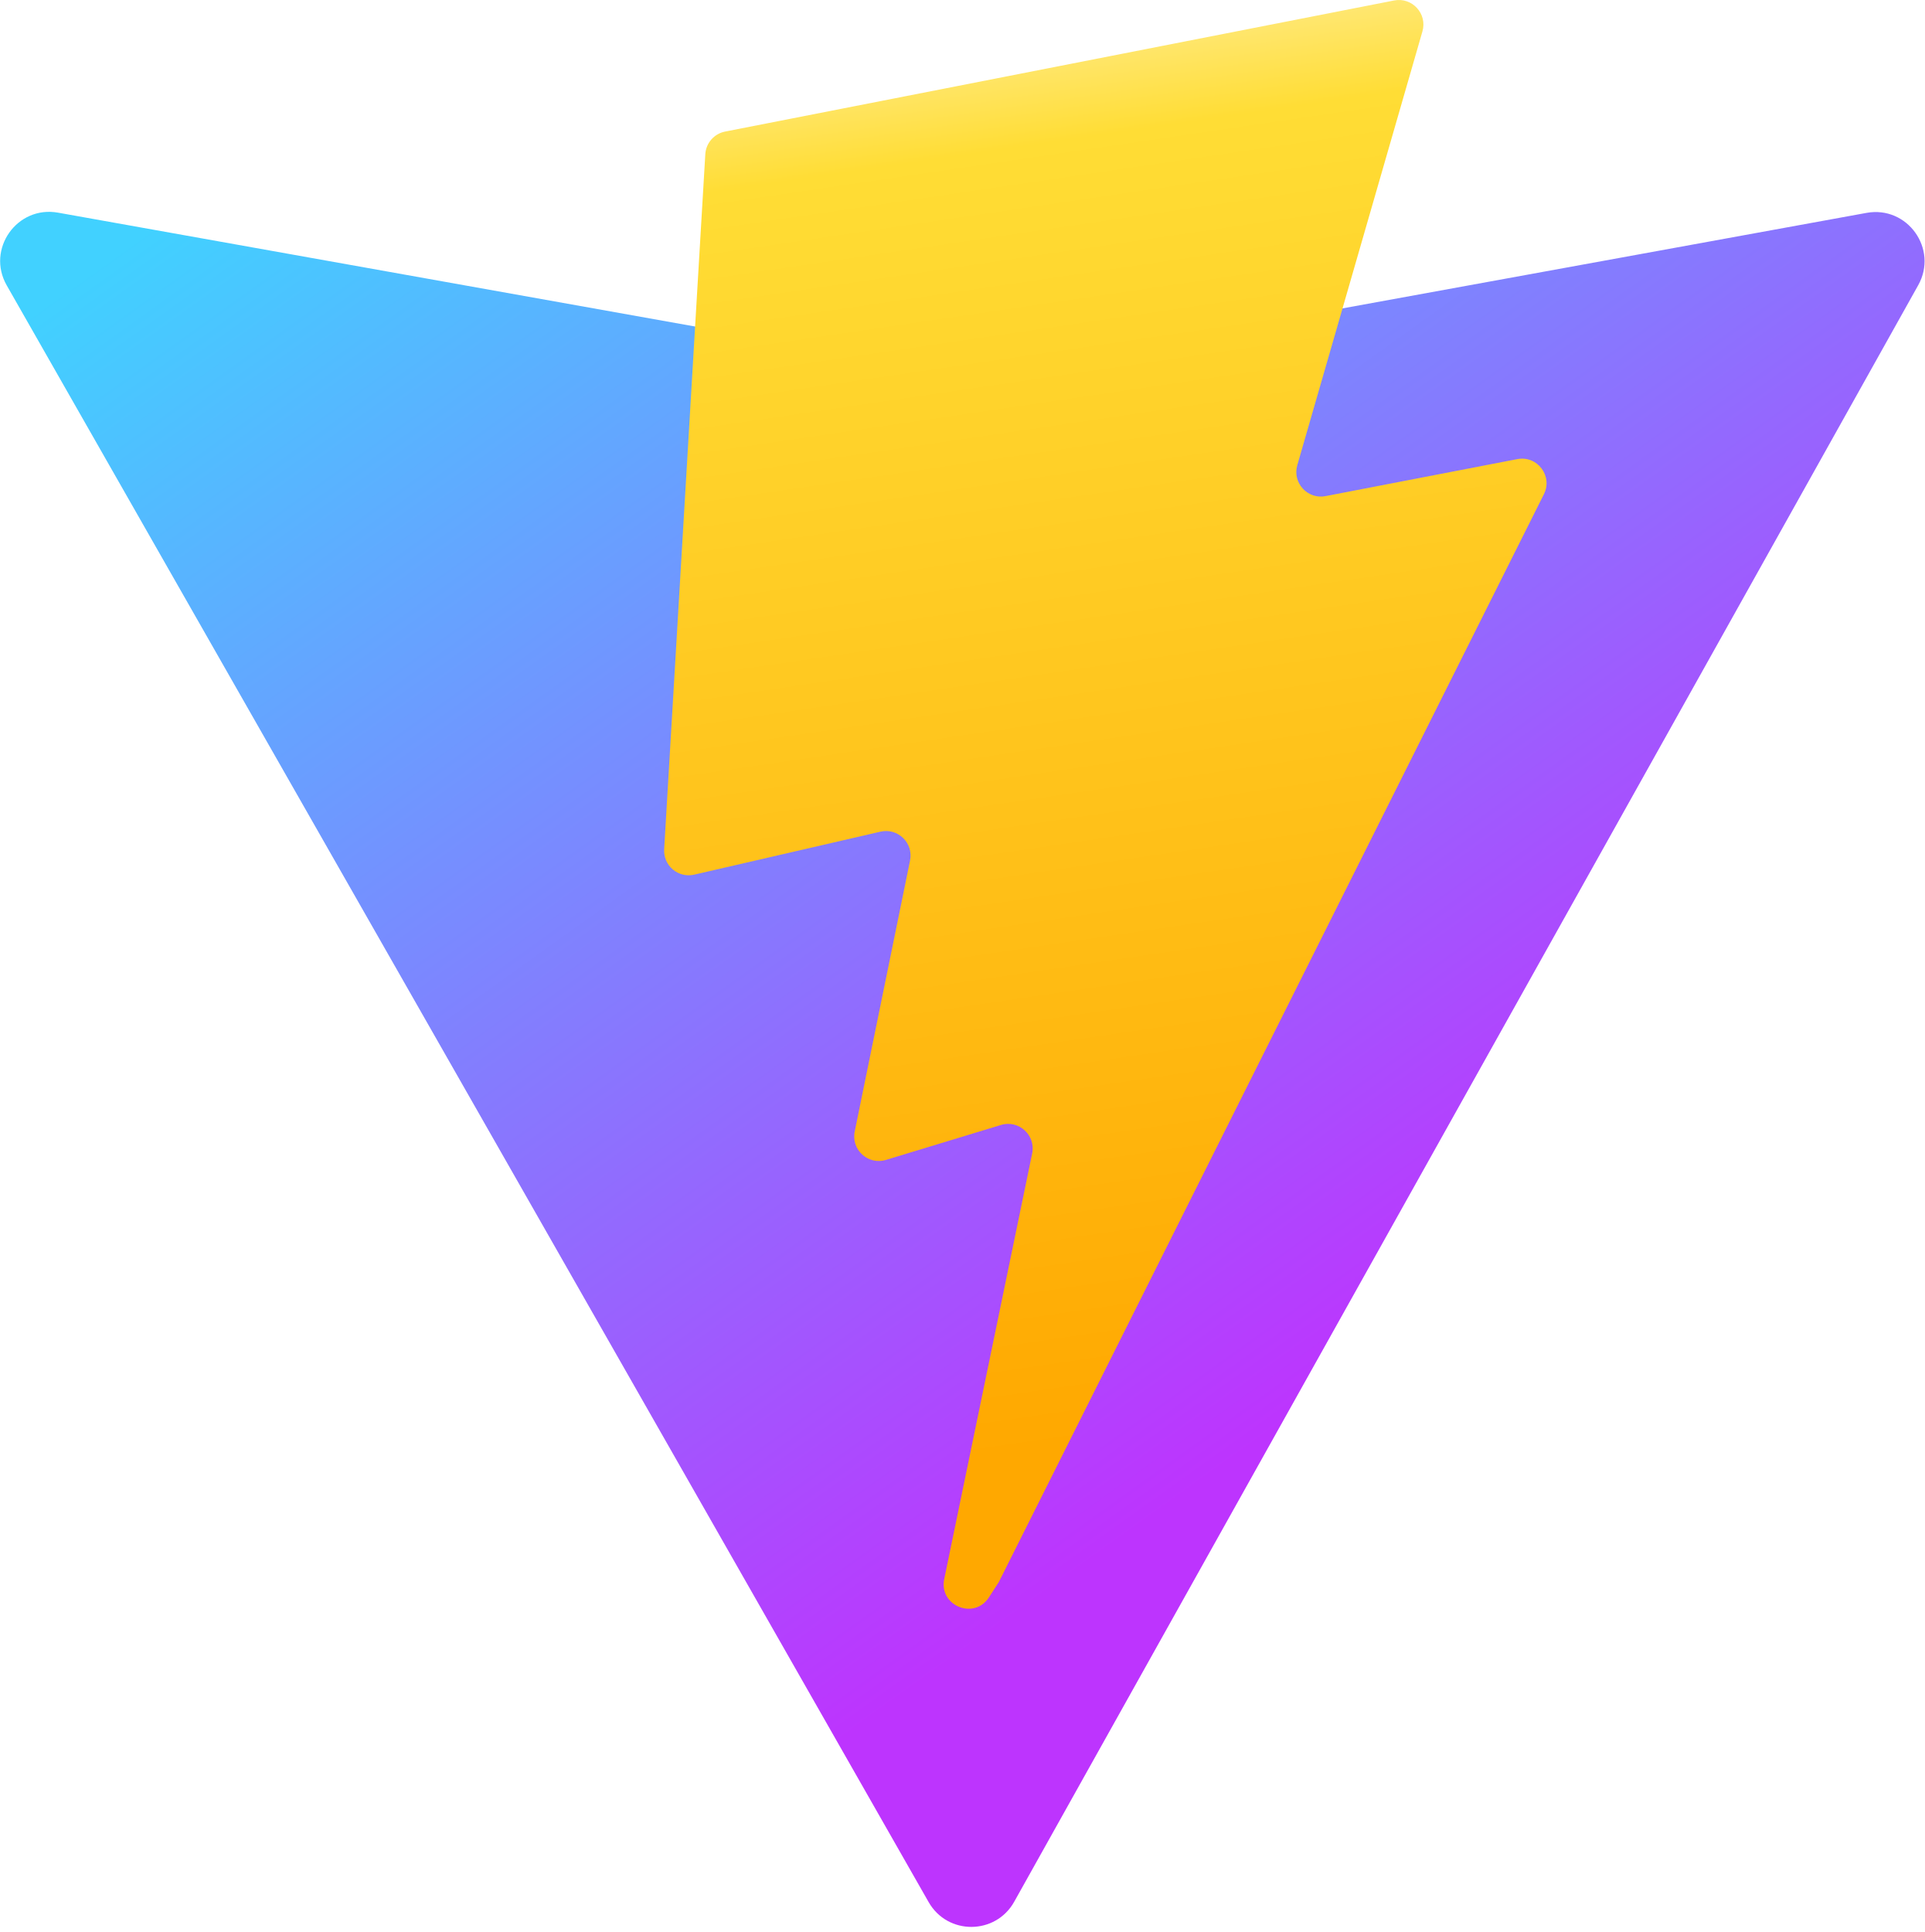
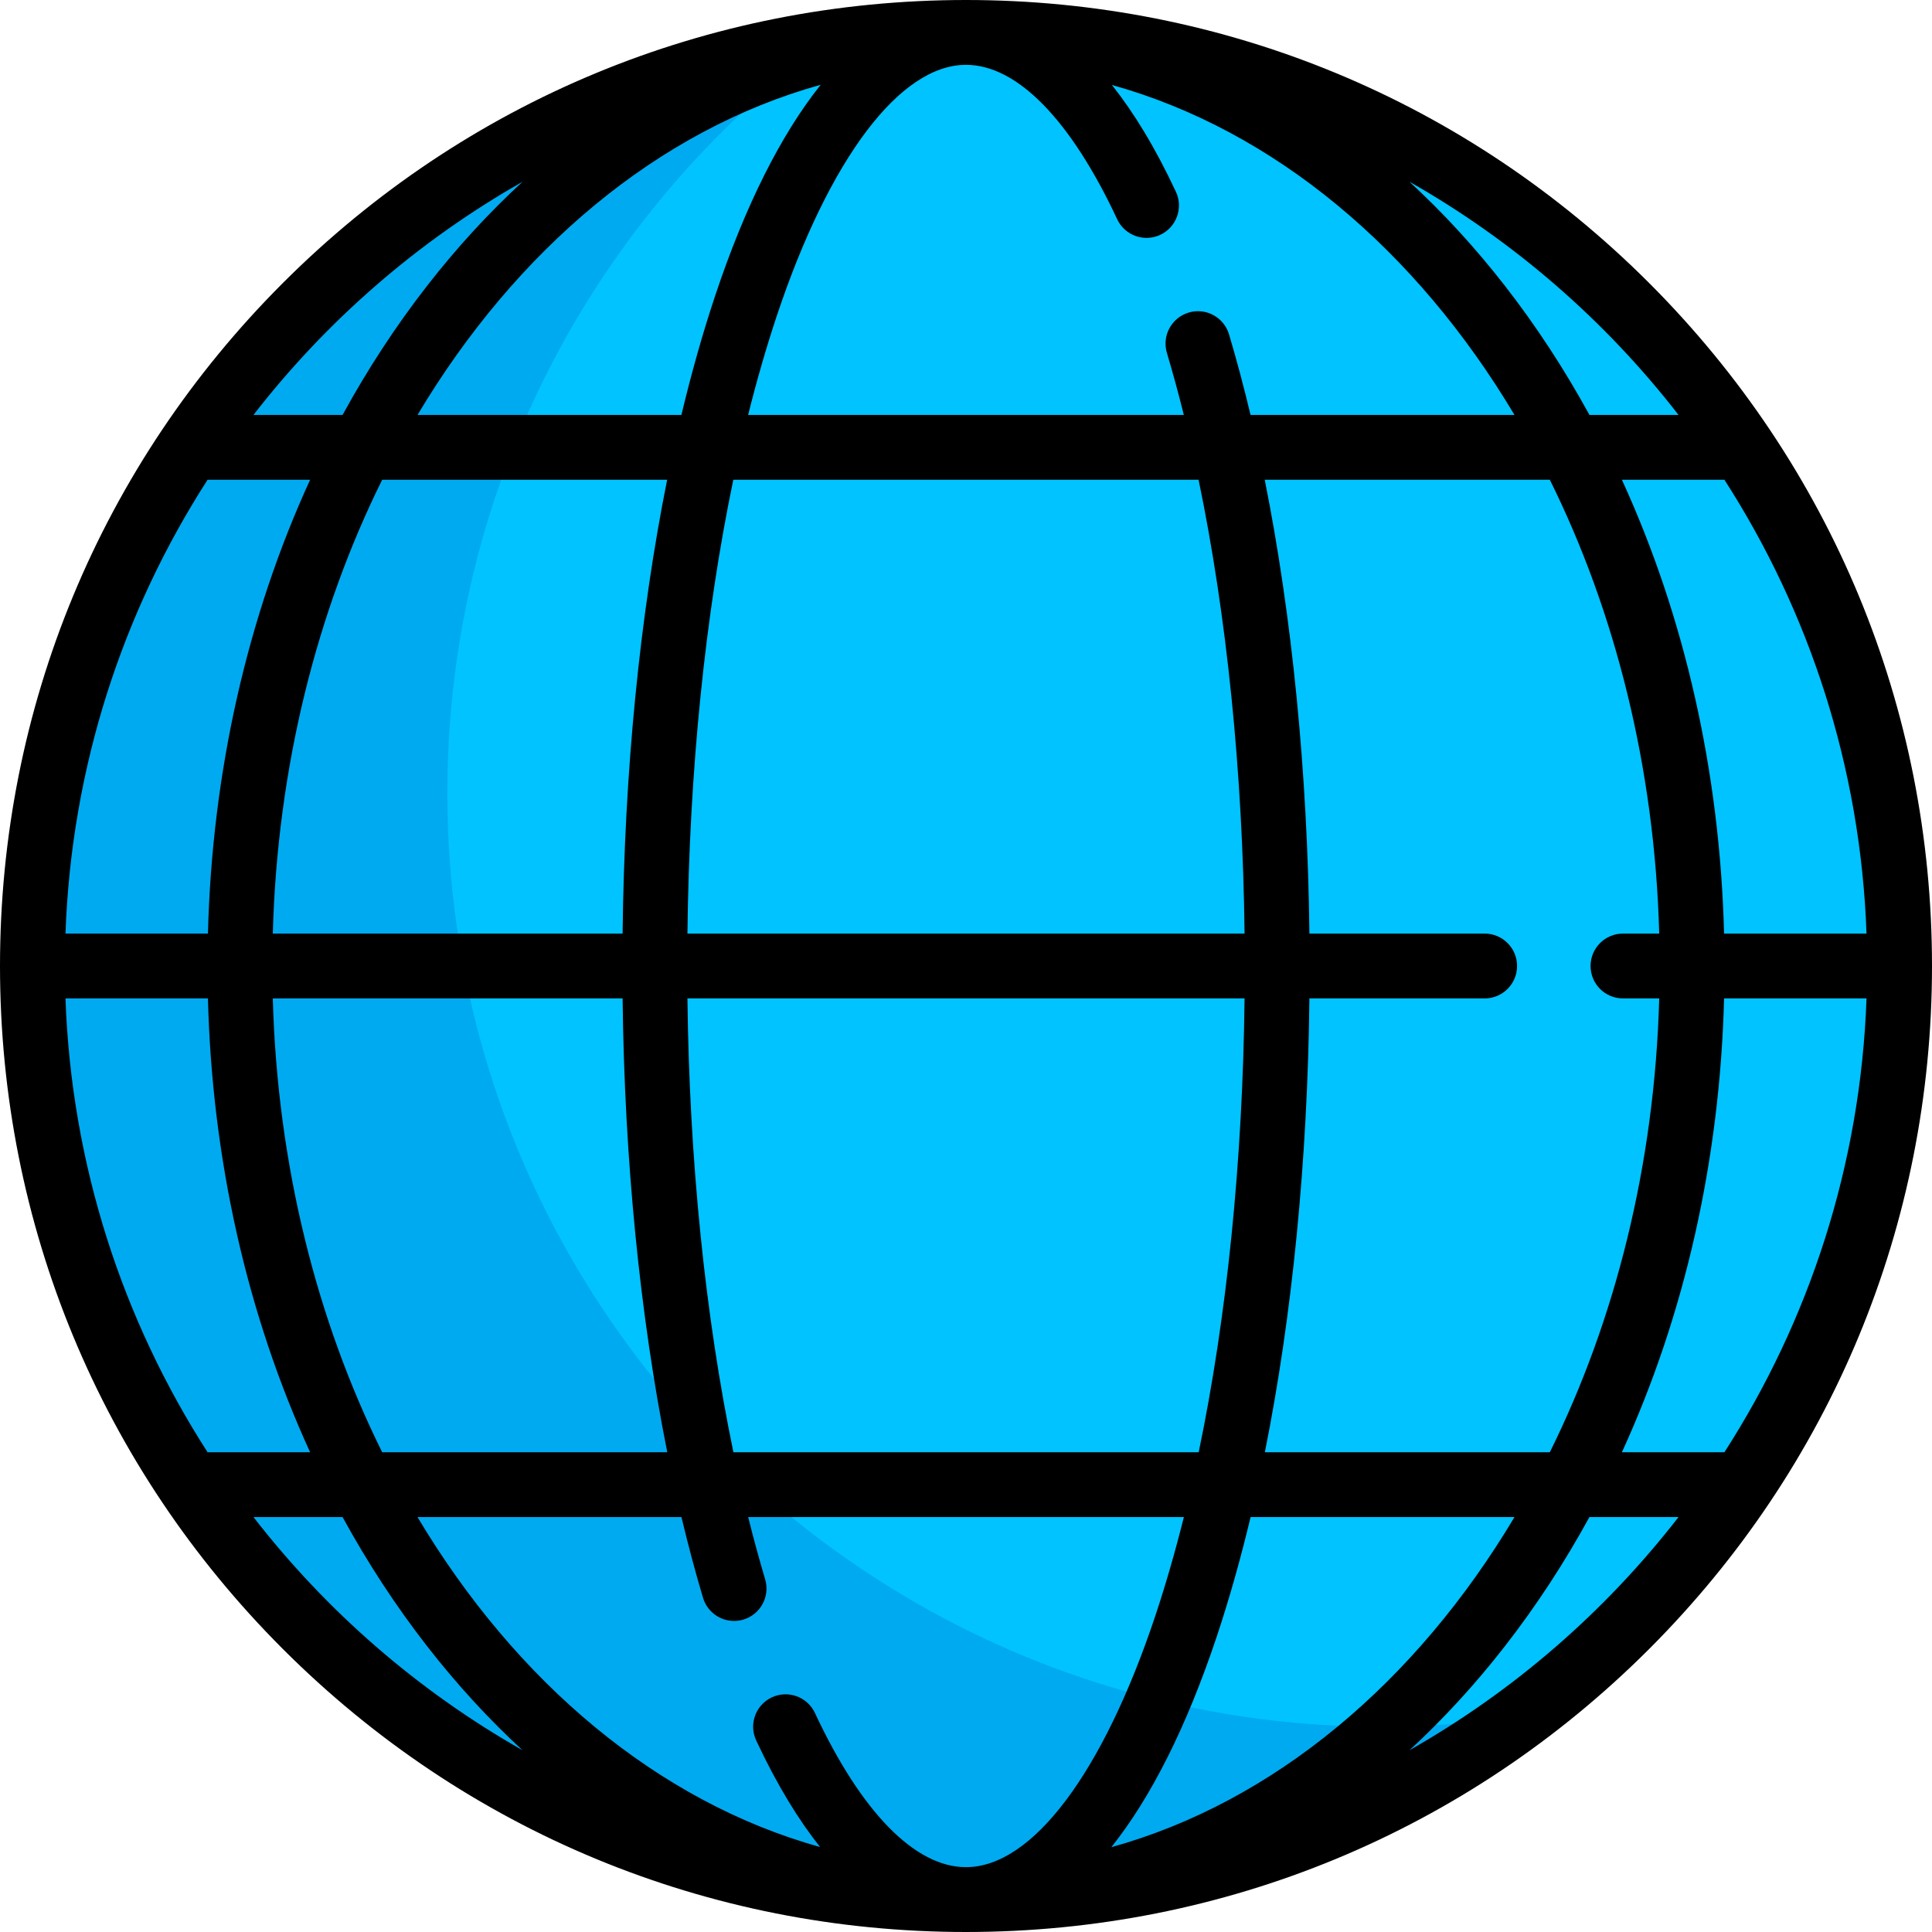
- <svg xmlns="http://www.w3.org/2000/svg" aria-hidden="true" role="img" class="iconify iconify--logos" width="31.88" height="32" preserveAspectRatio="xMidYMid meet" viewBox="0 0 256 257">
-   <defs>
-     <linearGradient id="IconifyId1813088fe1fbc01fb466" x1="-.828%" x2="57.636%" y1="7.652%" y2="78.411%">
-       <stop offset="0%" stop-color="#41D1FF" />
-       <stop offset="100%" stop-color="#BD34FE" />
-     </linearGradient>
-     <linearGradient id="IconifyId1813088fe1fbc01fb467" x1="43.376%" x2="50.316%" y1="2.242%" y2="89.03%">
-       <stop offset="0%" stop-color="#FFEA83" />
-       <stop offset="8.333%" stop-color="#FFDD35" />
-       <stop offset="100%" stop-color="#FFA800" />
-     </linearGradient>
-   </defs>
-   <path fill="url(#IconifyId1813088fe1fbc01fb466)" d="M255.153 37.938L134.897 252.976c-2.483 4.44-8.862 4.466-11.382.048L.875 37.958c-2.746-4.814 1.371-10.646 6.827-9.67l120.385 21.517a6.537 6.537 0 0 0 2.322-.004l117.867-21.483c5.438-.991 9.574 4.796 6.877 9.62Z" />
-   <path fill="url(#IconifyId1813088fe1fbc01fb467)" d="M185.432.063L96.44 17.501a3.268 3.268 0 0 0-2.634 3.014l-5.474 92.456a3.268 3.268 0 0 0 3.997 3.378l24.777-5.718c2.318-.535 4.413 1.507 3.936 3.838l-7.361 36.047c-.495 2.426 1.782 4.5 4.151 3.78l15.304-4.649c2.372-.72 4.652 1.36 4.15 3.788l-11.698 56.621c-.732 3.542 3.979 5.473 5.943 2.437l1.313-2.028l72.516-144.72c1.215-2.423-.88-5.186-3.54-4.672l-25.505 4.922c-2.396.462-4.435-1.77-3.759-4.114l16.646-57.705c.677-2.35-1.37-4.583-3.769-4.113Z" />
+ <svg xmlns="http://www.w3.org/2000/svg" version="1.1" id="Layer_1" x="0px" y="0px" viewBox="0 0 512 512" style="enable-background:new 0 0 512 512;" xml:space="preserve">
+   <circle style="fill:#00C3FF;" cx="256" cy="256" r="247.409" />
+   <path style="fill:#00AAF0;" d="M365.96,457.593c-136.64,0-247.409-110.77-247.409-247.409c0-81.458,39.378-153.705,100.125-198.787  C99.746,29.394,8.591,132.048,8.591,256c0,136.64,110.77,247.409,247.409,247.409c55.183,0,106.133-18.083,147.284-48.623  C391.11,456.63,378.649,457.593,365.96,457.593z" />
+   <path d="M437.02,74.98C388.668,26.629,324.38,0,256,0S123.332,26.629,74.98,74.98C26.629,123.332,0,187.62,0,256  s26.629,132.668,74.98,181.02C123.332,485.371,187.62,512,256,512s132.668-26.629,181.02-74.98C485.371,388.668,512,324.38,512,256  S485.371,123.332,437.02,74.98z M456.99,384.859h-27.171c16.626-36.282,25.975-77.372,27.078-120.268h37.752  C493.078,308.761,479.47,349.918,456.99,384.859z M215.964,453.961c-2.009-4.296-7.123-6.151-11.421-4.143  c-4.298,2.01-6.152,7.123-4.143,11.421c5.564,11.9,11.275,21.126,16.934,28.248c-43.074-12.026-80.589-43.709-106.69-87.447h69.948  c1.767,7.397,3.671,14.543,5.714,21.392c1.112,3.727,4.528,6.136,8.229,6.136c0.813,0,1.641-0.117,2.46-0.361  c4.546-1.357,7.133-6.142,5.775-10.689c-1.585-5.311-3.082-10.813-4.496-16.478h115.463c-2.298,9.178-4.822,17.934-7.573,26.188  c-13.9,41.698-32.652,66.591-50.166,66.591C242.504,494.819,228.284,480.309,215.964,453.961z M17.352,264.591h37.752  c1.103,42.897,10.451,83.986,27.078,120.268H55.01C32.53,349.918,18.922,308.761,17.352,264.591z M55.01,127.141h27.172  c-16.626,36.282-25.975,77.372-27.078,120.268H17.352C18.922,203.239,32.53,162.082,55.01,127.141z M296.059,58.089  c2.009,4.298,7.122,6.154,11.42,4.146c4.299-2.008,6.155-7.121,4.146-11.42c-5.572-11.926-11.293-21.17-16.96-28.302  c43.076,12.026,80.59,43.708,106.69,87.447h-69.948c-1.763-7.382-3.663-14.515-5.702-21.351c-1.356-4.546-6.143-7.135-10.688-5.776  c-4.546,1.356-7.132,6.142-5.776,10.688c1.581,5.299,3.074,10.789,4.484,16.439H198.261c2.298-9.178,4.822-17.934,7.573-26.188  c13.9-41.698,32.652-66.591,50.166-66.591C269.507,17.181,283.733,31.71,296.059,58.089z M182.176,247.409  c0.493-43.212,4.697-84.412,12.157-120.268h123.304c7.461,35.964,11.688,77.352,12.187,120.268H182.176z M329.824,264.591  c-0.493,43.213-4.697,84.412-12.157,120.268H194.363c-7.461-35.963-11.688-77.35-12.187-120.268H329.824z M217.487,22.47  c-10.522,13.195-19.993,31.993-27.952,55.869c-3.3,9.901-6.287,20.482-8.956,31.621h-69.933  C136.776,66.171,174.348,34.463,217.487,22.47z M176.802,127.141c-7.252,36.191-11.327,77.319-11.808,120.268H72.293  c1.208-44.171,11.683-85.328,28.988-120.268H176.802z M72.293,264.591h92.702c0.487,42.676,4.587,83.978,11.84,120.268h-75.554  C83.976,349.918,73.501,308.761,72.293,264.591z M294.513,489.53c10.522-13.195,19.993-31.993,27.952-55.869  c3.3-9.901,6.287-20.482,8.956-31.621h69.934C375.224,445.829,337.652,477.537,294.513,489.53z M335.199,384.859  c7.252-36.191,11.327-77.319,11.808-120.268h46.442c4.744,0,8.591-3.846,8.591-8.591c0-4.744-3.846-8.591-8.591-8.591h-46.442  c-0.487-42.674-4.587-83.977-11.84-120.268h75.554c17.305,34.941,27.78,76.098,28.988,120.268h-9.602  c-4.744,0-8.591,3.846-8.591,8.591c0,4.744,3.846,8.591,8.591,8.591h9.602c-1.208,44.171-11.683,85.328-28.988,120.268H335.199z   M456.896,247.409c-1.103-42.897-10.451-83.986-27.078-120.268h27.171c22.48,34.941,36.087,76.098,37.658,120.268H456.896z   M444.825,109.96h-23.61c-6.604-12.078-14.071-23.515-22.365-34.178c-7.916-10.178-16.392-19.39-25.327-27.618  C401.193,63.872,425.433,84.944,444.825,109.96z M138.479,48.164c-8.937,8.229-17.411,17.44-25.327,27.618  c-8.295,10.663-15.761,22.1-22.366,34.178h-23.61C86.567,84.944,110.807,63.872,138.479,48.164z M67.175,402.04h23.61  c6.604,12.078,14.071,23.515,22.365,34.178c7.916,10.178,16.392,19.39,25.327,27.618C110.807,448.128,86.567,427.056,67.175,402.04z   M373.521,463.836c8.937-8.229,17.411-17.44,25.327-27.618c8.294-10.664,15.76-22.101,22.365-34.178h23.61  C425.433,427.056,401.193,448.128,373.521,463.836z" />
+   <g>
+ </g>
+   <g>
+ </g>
+   <g>
+ </g>
+   <g>
+ </g>
+   <g>
+ </g>
+   <g>
+ </g>
+   <g>
+ </g>
+   <g>
+ </g>
+   <g>
+ </g>
+   <g>
+ </g>
+   <g>
+ </g>
+   <g>
+ </g>
+   <g>
+ </g>
+   <g>
+ </g>
+   <g>
+ </g>
</svg>
